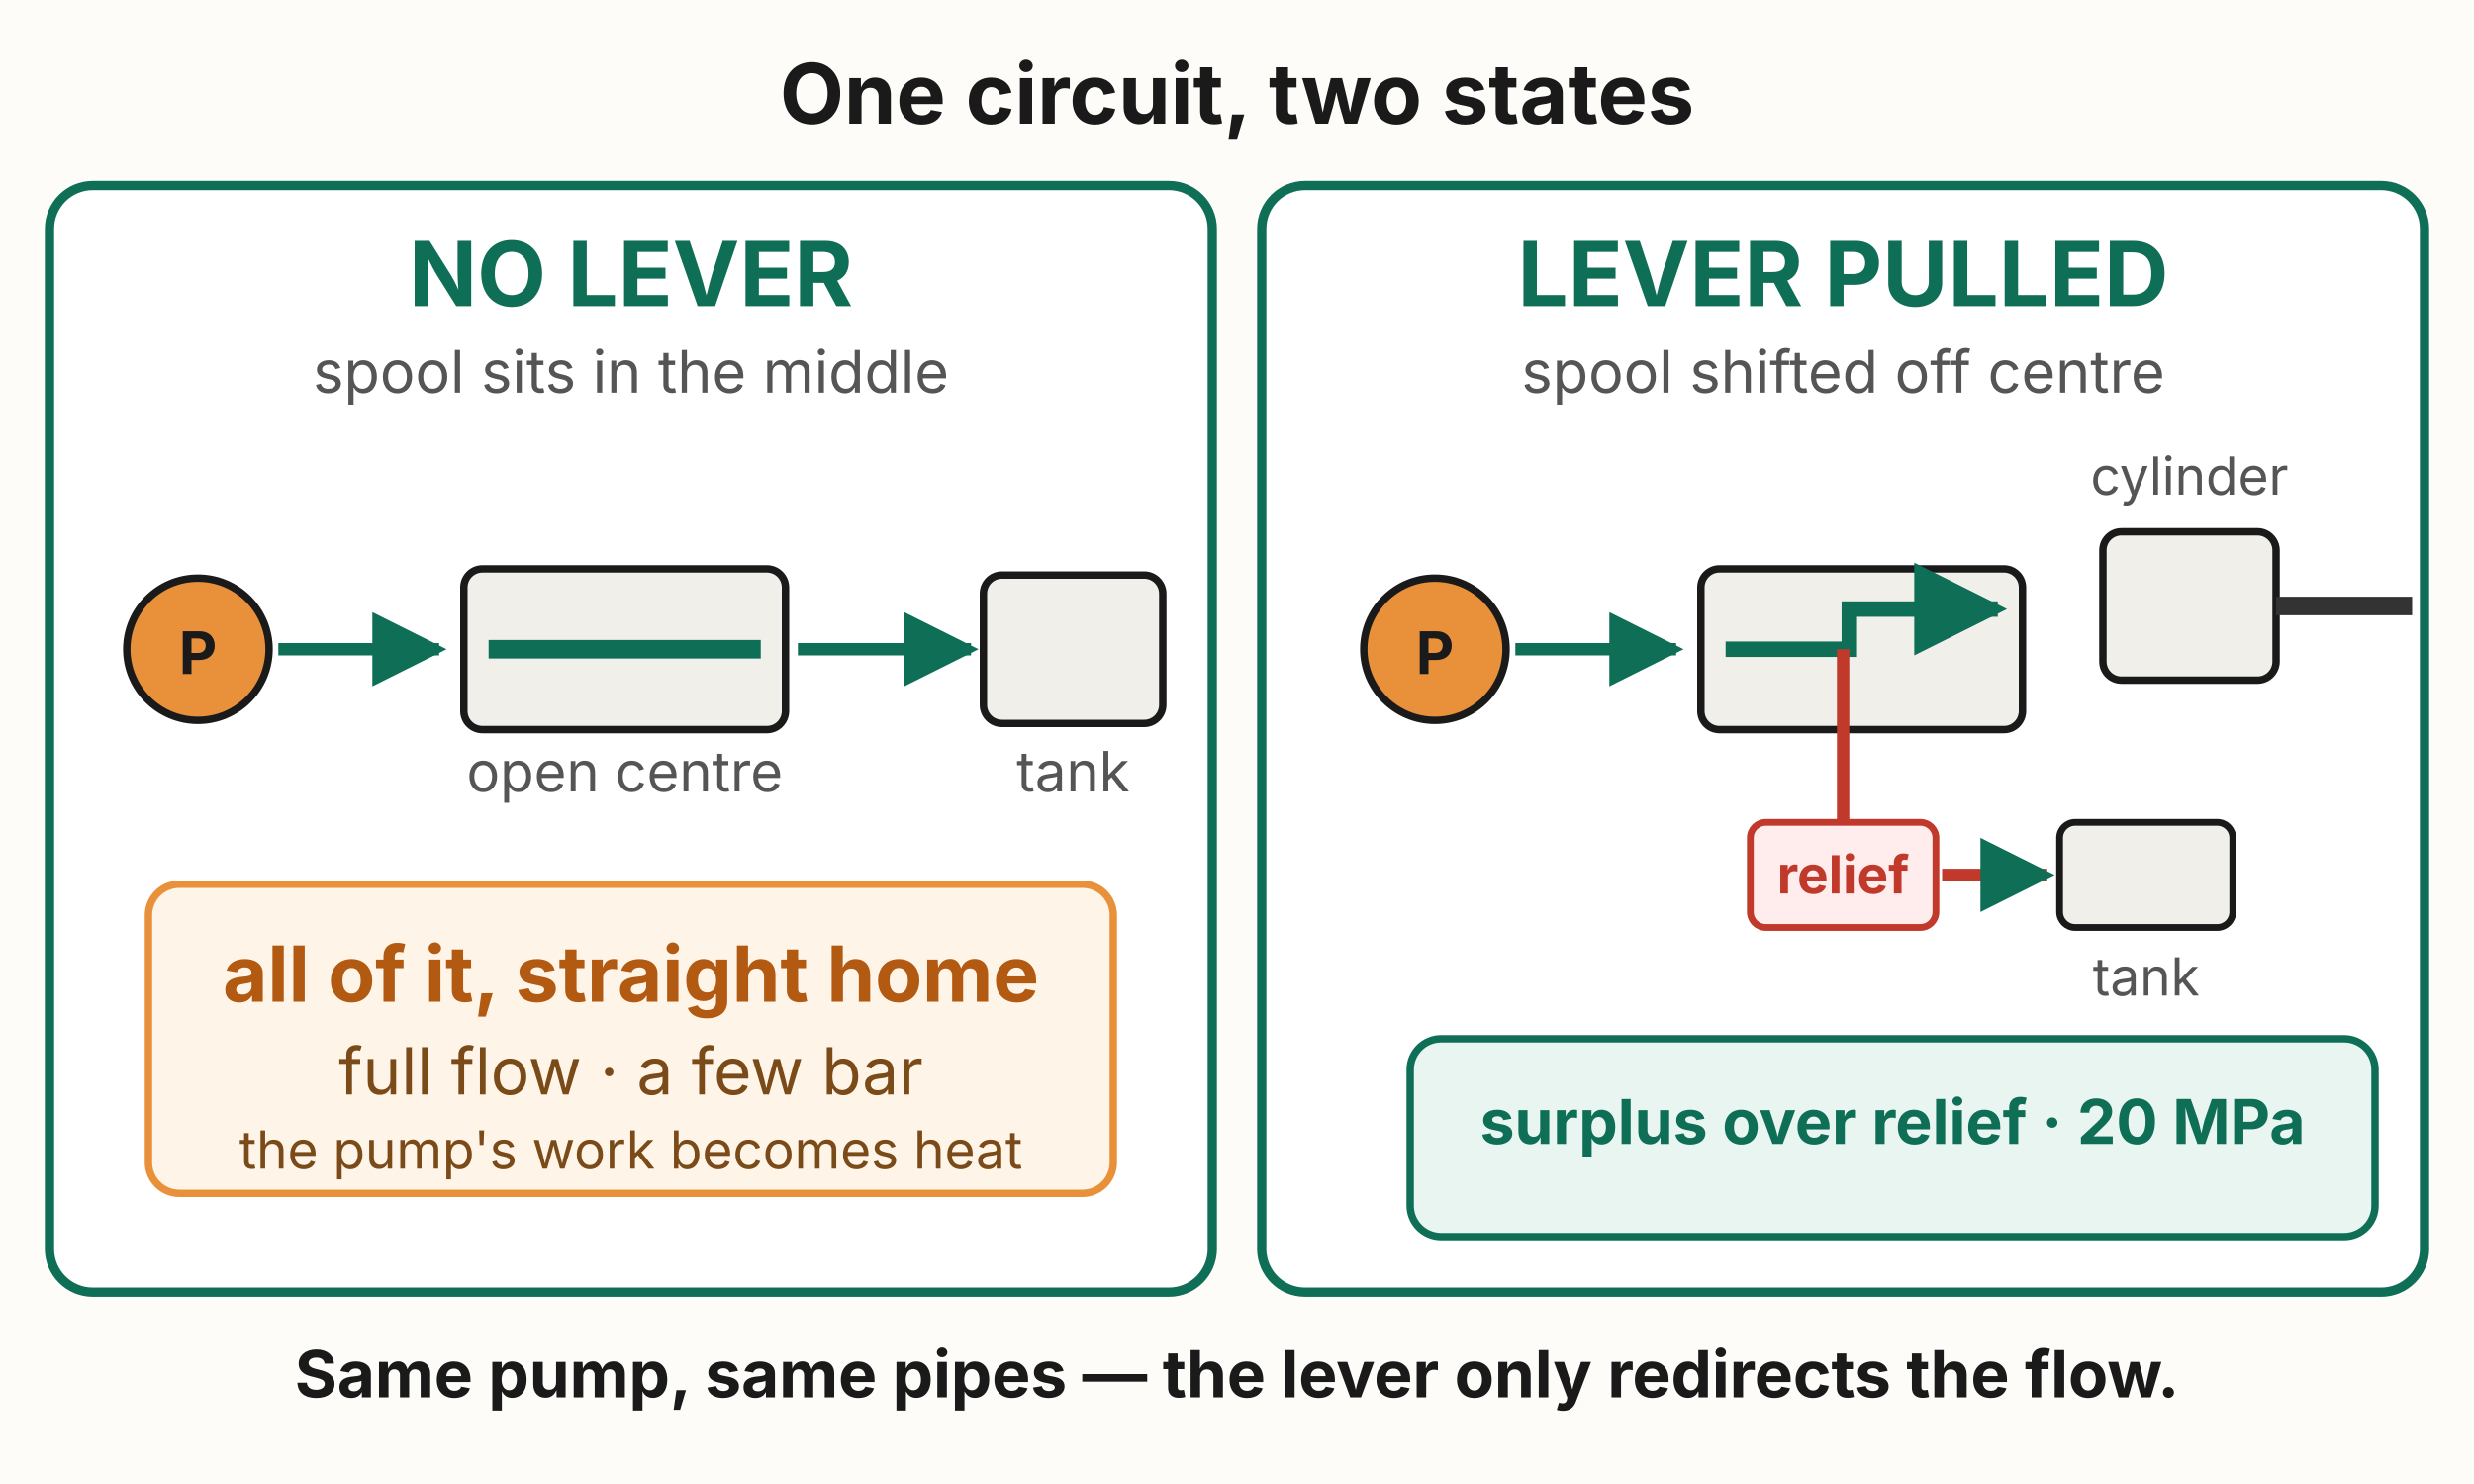
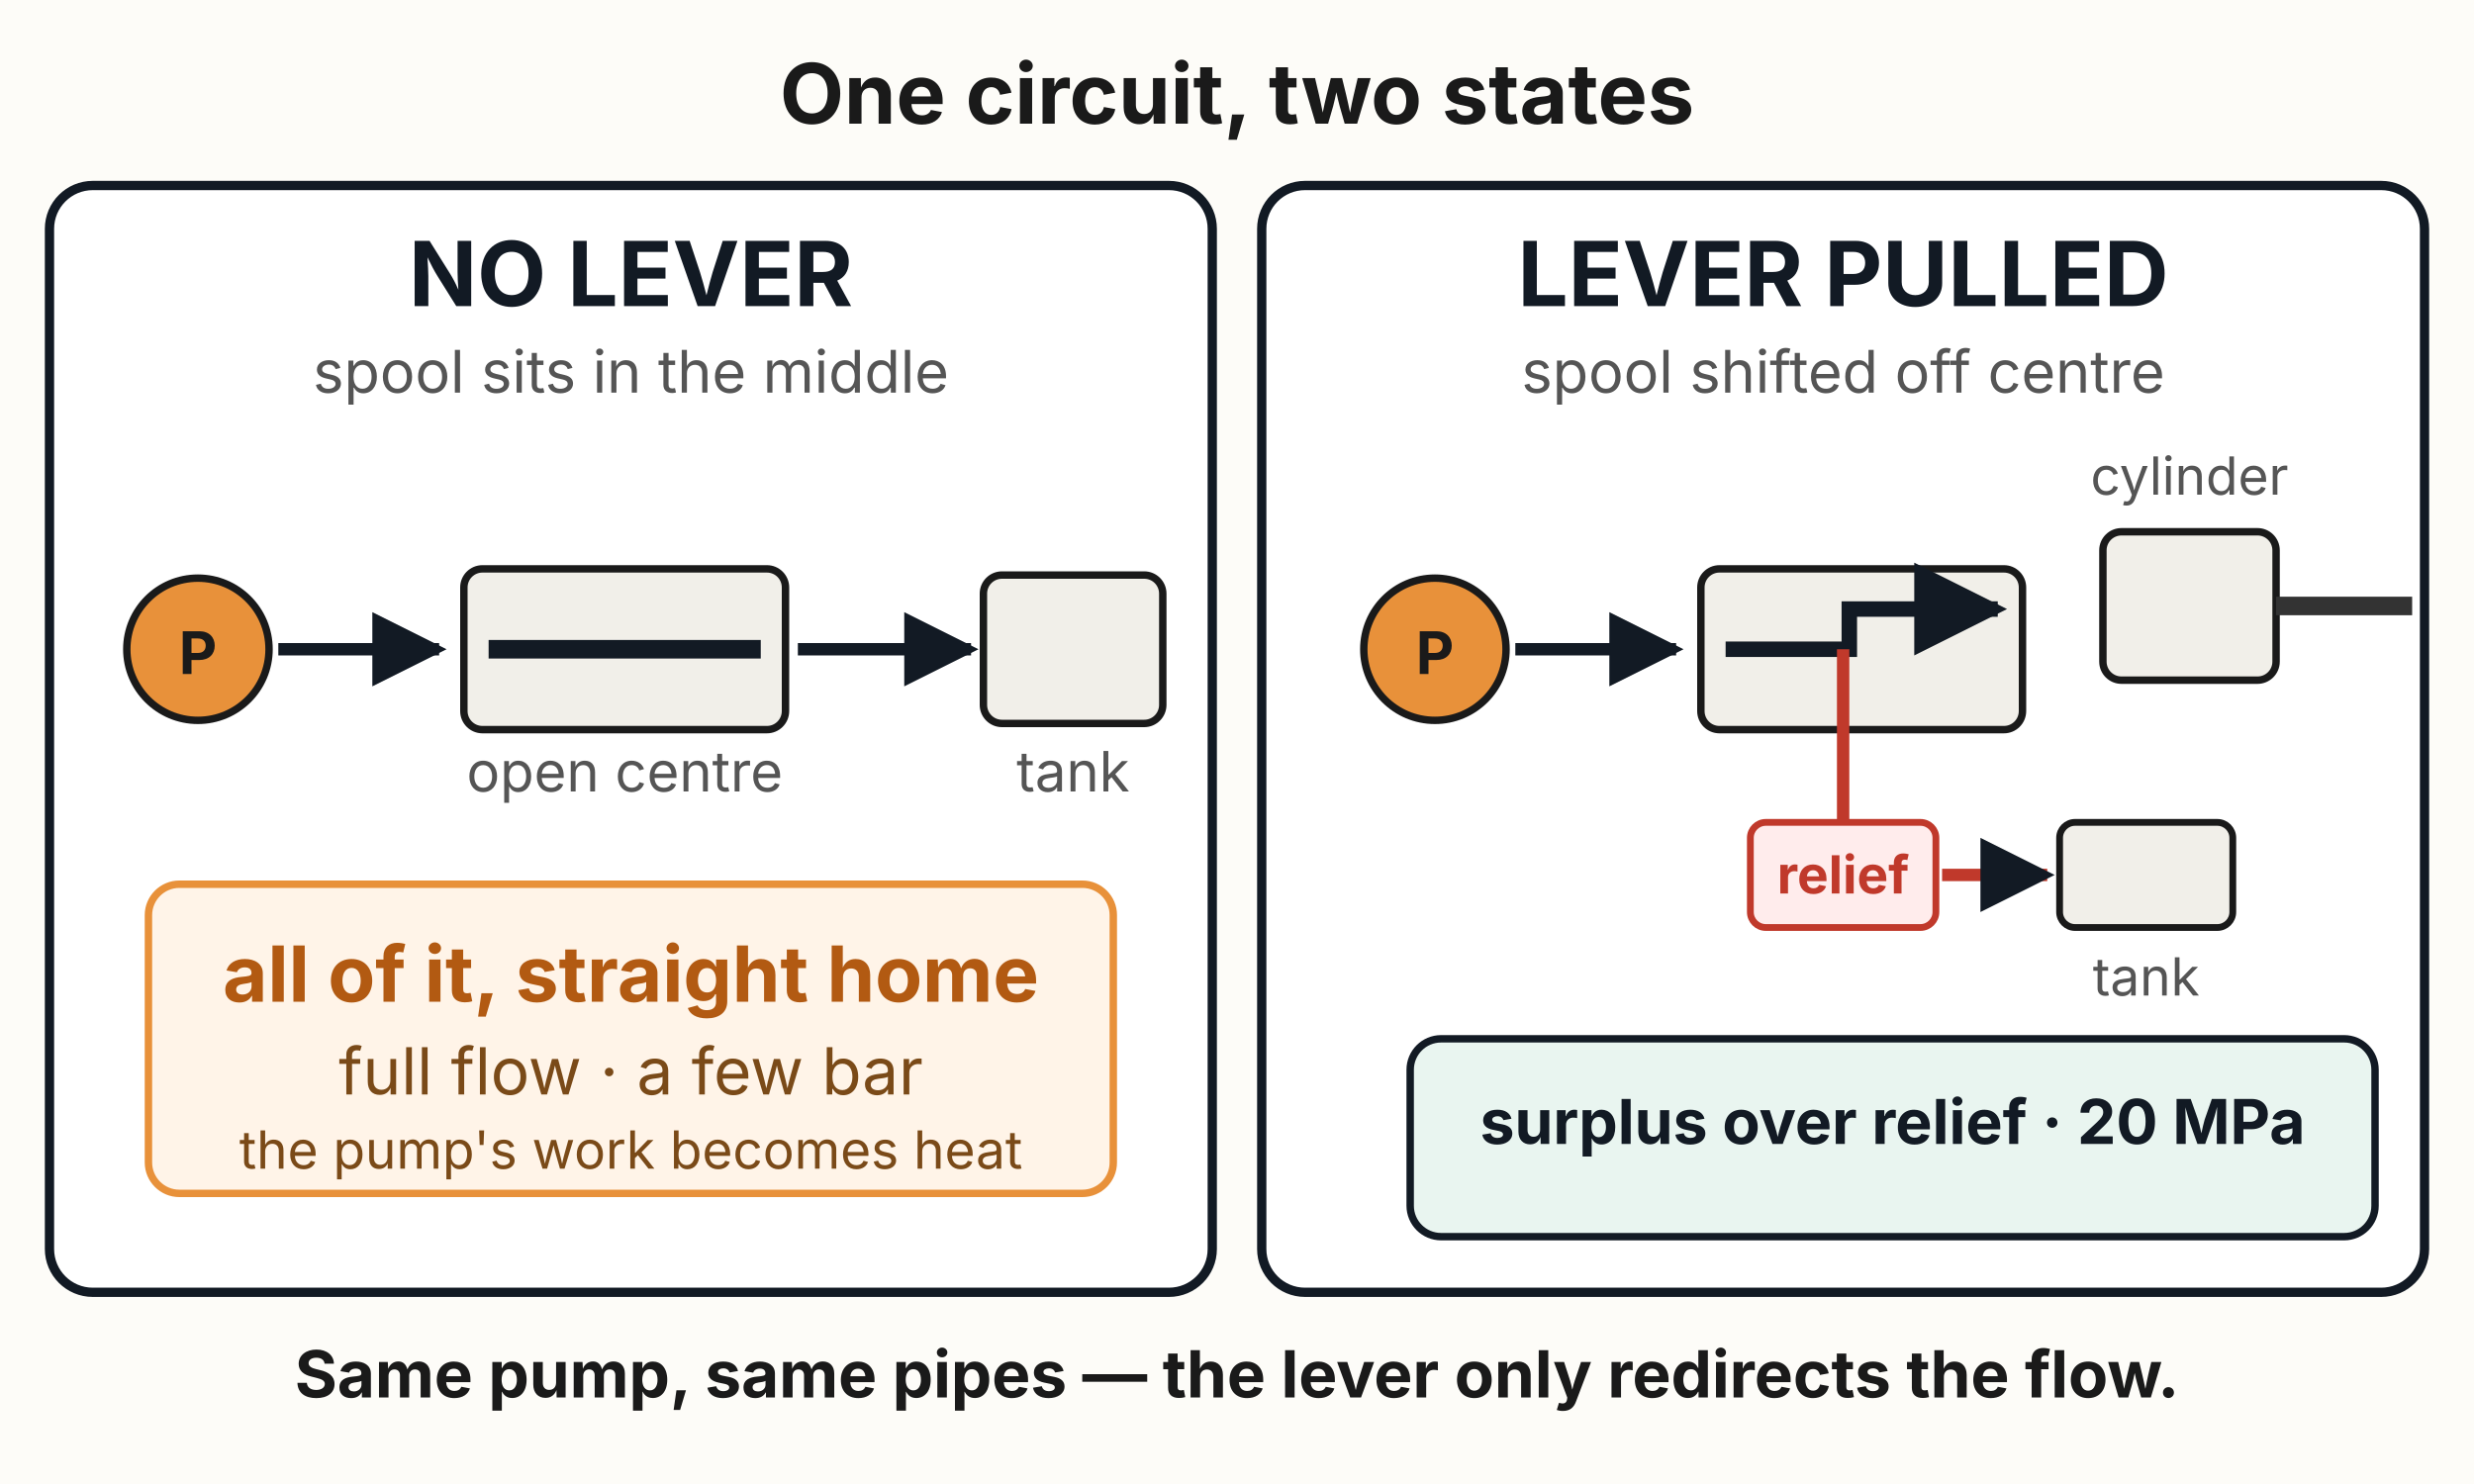
<svg xmlns="http://www.w3.org/2000/svg" viewBox="0 0 800 480" role="img" aria-label="Simplified diagram of an open-centre hydraulic circuit in two states: with no lever pulled the pump flow passes straight through the valve centre and back to the tank at a few bar; with a lever pulled the flow goes to the cylinder and the surplus goes over the relief valve at 20 MPa">
  <defs>
    <marker id="oc-ar" viewBox="0 0 10 10" refX="9" refY="5" markerWidth="6" markerHeight="6" orient="auto-start-reverse">
-       <path d="M 0 0 L 10 5 L 0 10 z" fill="#0F6E56" />
+       <path d="M 0 0 L 10 5 L 0 10 z" fill="#121A24" />
    </marker>
  </defs>
  <rect x="0" y="0" width="800" height="480" fill="#FDFCF8" />
  <text x="400" y="40" text-anchor="middle" font-family="Inter,Arial,sans-serif" font-size="27" font-weight="700" fill="#1A1A1A">One circuit, two states</text>
-   <rect x="16" y="60" width="376" height="358" rx="14" fill="#FFFFFF" stroke="#0F6E56" stroke-width="3" />
-   <text x="204" y="99" text-anchor="middle" font-family="Inter,Arial,sans-serif" font-size="29" font-weight="700" fill="#0F6E56">NO LEVER</text>
+   <rect x="16" y="60" width="376" height="358" rx="14" fill="#FFFFFF" stroke="#121A24" stroke-width="3" />
+   <text x="204" y="99" text-anchor="middle" font-family="Inter,Arial,sans-serif" font-size="29" font-weight="700" fill="#121A24">NO LEVER</text>
  <text x="204" y="127" text-anchor="middle" font-family="Inter,Arial,sans-serif" font-size="19" fill="#555555">spool sits in the middle</text>
  <circle cx="64" cy="210" r="23" fill="#E8913A" stroke="#1A1A1A" stroke-width="2.4" />
  <text x="64" y="218" text-anchor="middle" font-family="Inter,Arial,sans-serif" font-size="19" font-weight="700" fill="#1A1A1A">P</text>
-   <line x1="90" y1="210" x2="142" y2="210" stroke="#0F6E56" stroke-width="4" marker-end="url(#oc-ar)" />
+   <line x1="90" y1="210" x2="142" y2="210" stroke="#121A24" stroke-width="4" marker-end="url(#oc-ar)" />
  <rect x="150" y="184" width="104" height="52" rx="6" fill="#F1EFE9" stroke="#1A1A1A" stroke-width="2.4" />
-   <line x1="158" y1="210" x2="246" y2="210" stroke="#0F6E56" stroke-width="6" />
+   <line x1="158" y1="210" x2="246" y2="210" stroke="#121A24" stroke-width="6" />
  <text x="202" y="256" text-anchor="middle" font-family="Inter,Arial,sans-serif" font-size="18" fill="#555555">open centre</text>
-   <line x1="258" y1="210" x2="314" y2="210" stroke="#0F6E56" stroke-width="4" marker-end="url(#oc-ar)" />
+   <line x1="258" y1="210" x2="314" y2="210" stroke="#121A24" stroke-width="4" marker-end="url(#oc-ar)" />
  <rect x="318" y="186" width="58" height="48" rx="6" fill="#F1EFE9" stroke="#1A1A1A" stroke-width="2.4" />
  <text x="347" y="256" text-anchor="middle" font-family="Inter,Arial,sans-serif" font-size="18" fill="#555555">tank</text>
  <rect x="48" y="286" width="312" height="100" rx="10" fill="#FFF4E8" stroke="#E8913A" stroke-width="2.4" />
  <text x="204" y="324" text-anchor="middle" font-family="Inter,Arial,sans-serif" font-size="25" font-weight="700" fill="#B25A12">all of it, straight home</text>
  <text x="204" y="354" text-anchor="middle" font-family="Inter,Arial,sans-serif" font-size="21" fill="#7A4A18">full flow · a few bar</text>
  <text x="204" y="378" text-anchor="middle" font-family="Inter,Arial,sans-serif" font-size="17" fill="#7A4A18">the pump's work becomes heat</text>
-   <rect x="408" y="60" width="376" height="358" rx="14" fill="#FFFFFF" stroke="#0F6E56" stroke-width="3" />
-   <text x="596" y="99" text-anchor="middle" font-family="Inter,Arial,sans-serif" font-size="29" font-weight="700" fill="#0F6E56">LEVER PULLED</text>
+   <rect x="408" y="60" width="376" height="358" rx="14" fill="#FFFFFF" stroke="#121A24" stroke-width="3" />
+   <text x="596" y="99" text-anchor="middle" font-family="Inter,Arial,sans-serif" font-size="29" font-weight="700" fill="#121A24">LEVER PULLED</text>
  <text x="596" y="127" text-anchor="middle" font-family="Inter,Arial,sans-serif" font-size="19" fill="#555555">spool shifted off centre</text>
  <circle cx="464" cy="210" r="23" fill="#E8913A" stroke="#1A1A1A" stroke-width="2.4" />
  <text x="464" y="218" text-anchor="middle" font-family="Inter,Arial,sans-serif" font-size="19" font-weight="700" fill="#1A1A1A">P</text>
-   <line x1="490" y1="210" x2="542" y2="210" stroke="#0F6E56" stroke-width="4" marker-end="url(#oc-ar)" />
+   <line x1="490" y1="210" x2="542" y2="210" stroke="#121A24" stroke-width="4" marker-end="url(#oc-ar)" />
  <rect x="550" y="184" width="104" height="52" rx="6" fill="#F1EFE9" stroke="#1A1A1A" stroke-width="2.4" />
-   <path d="M 558 210 H 598 V 197 H 646" fill="none" stroke="#0F6E56" stroke-width="5" marker-end="url(#oc-ar)" />
+   <path d="M 558 210 H 598 V 197 H 646" fill="none" stroke="#121A24" stroke-width="5" marker-end="url(#oc-ar)" />
  <path d="M 596 210 V 266" fill="none" stroke="#C0392B" stroke-width="4" />
  <rect x="680" y="172" width="56" height="48" rx="6" fill="#F1EFE9" stroke="#1A1A1A" stroke-width="2.4" />
  <line x1="736" y1="196" x2="780" y2="196" stroke="#333333" stroke-width="6" />
  <text x="708" y="160" text-anchor="middle" font-family="Inter,Arial,sans-serif" font-size="17" fill="#555555">cylinder</text>
  <rect x="566" y="266" width="60" height="34" rx="5" fill="#FFECEC" stroke="#C0392B" stroke-width="2.2" />
  <text x="596" y="289" text-anchor="middle" font-family="Inter,Arial,sans-serif" font-size="17" font-weight="700" fill="#C0392B">relief</text>
  <line x1="628" y1="283" x2="662" y2="283" stroke="#C0392B" stroke-width="4" marker-end="url(#oc-ar)" />
  <rect x="666" y="266" width="56" height="34" rx="5" fill="#F1EFE9" stroke="#1A1A1A" stroke-width="2.2" />
  <text x="694" y="322" text-anchor="middle" font-family="Inter,Arial,sans-serif" font-size="17" fill="#555555">tank</text>
-   <rect x="456" y="336" width="312" height="64" rx="10" fill="#E9F5F0" stroke="#0F6E56" stroke-width="2.4" />
-   <text x="612" y="370" text-anchor="middle" font-family="Inter,Arial,sans-serif" font-size="20" font-weight="700" fill="#0F6E56">surplus over relief · 20 MPa</text>
+   <rect x="456" y="336" width="312" height="64" rx="10" fill="#E9F5F0" stroke="#121A24" stroke-width="2.4" />
+   <text x="612" y="370" text-anchor="middle" font-family="Inter,Arial,sans-serif" font-size="20" font-weight="700" fill="#121A24">surplus over relief · 20 MPa</text>
  <text x="400" y="452" text-anchor="middle" font-family="Inter,Arial,sans-serif" font-size="21" font-weight="700" fill="#1A1A1A">Same pump, same pipes — the lever only redirects the flow.</text>
</svg>
